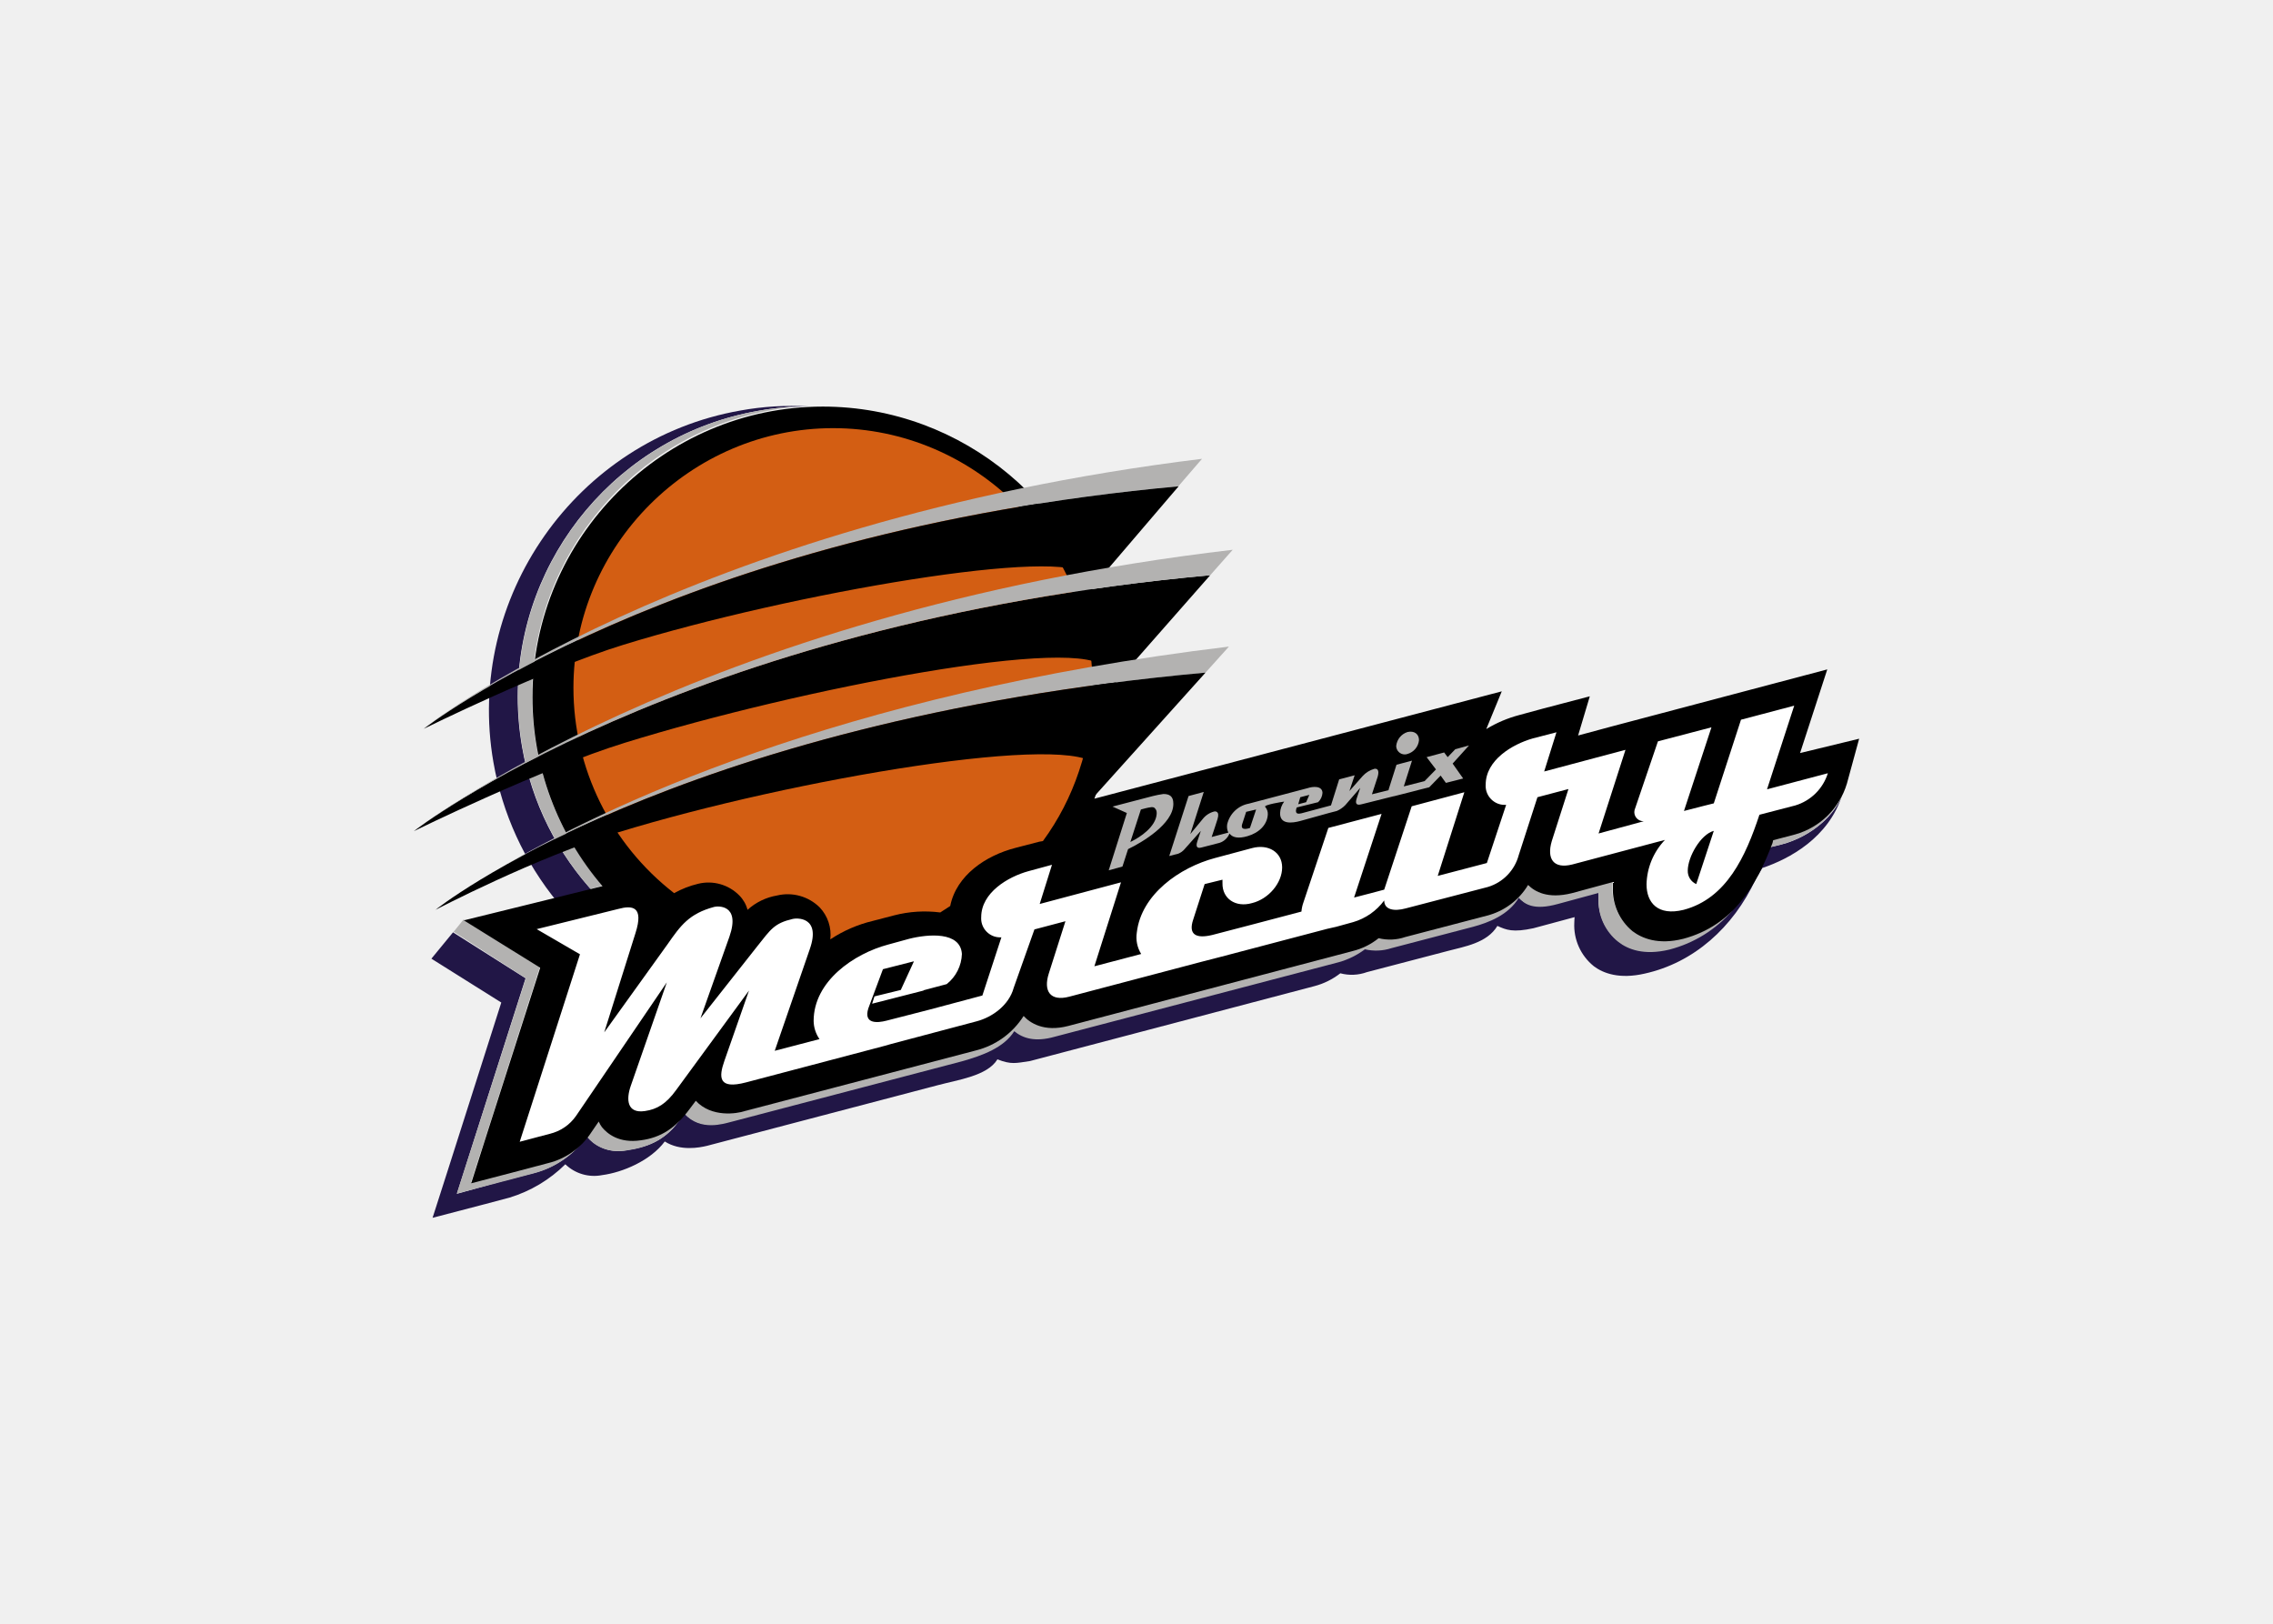
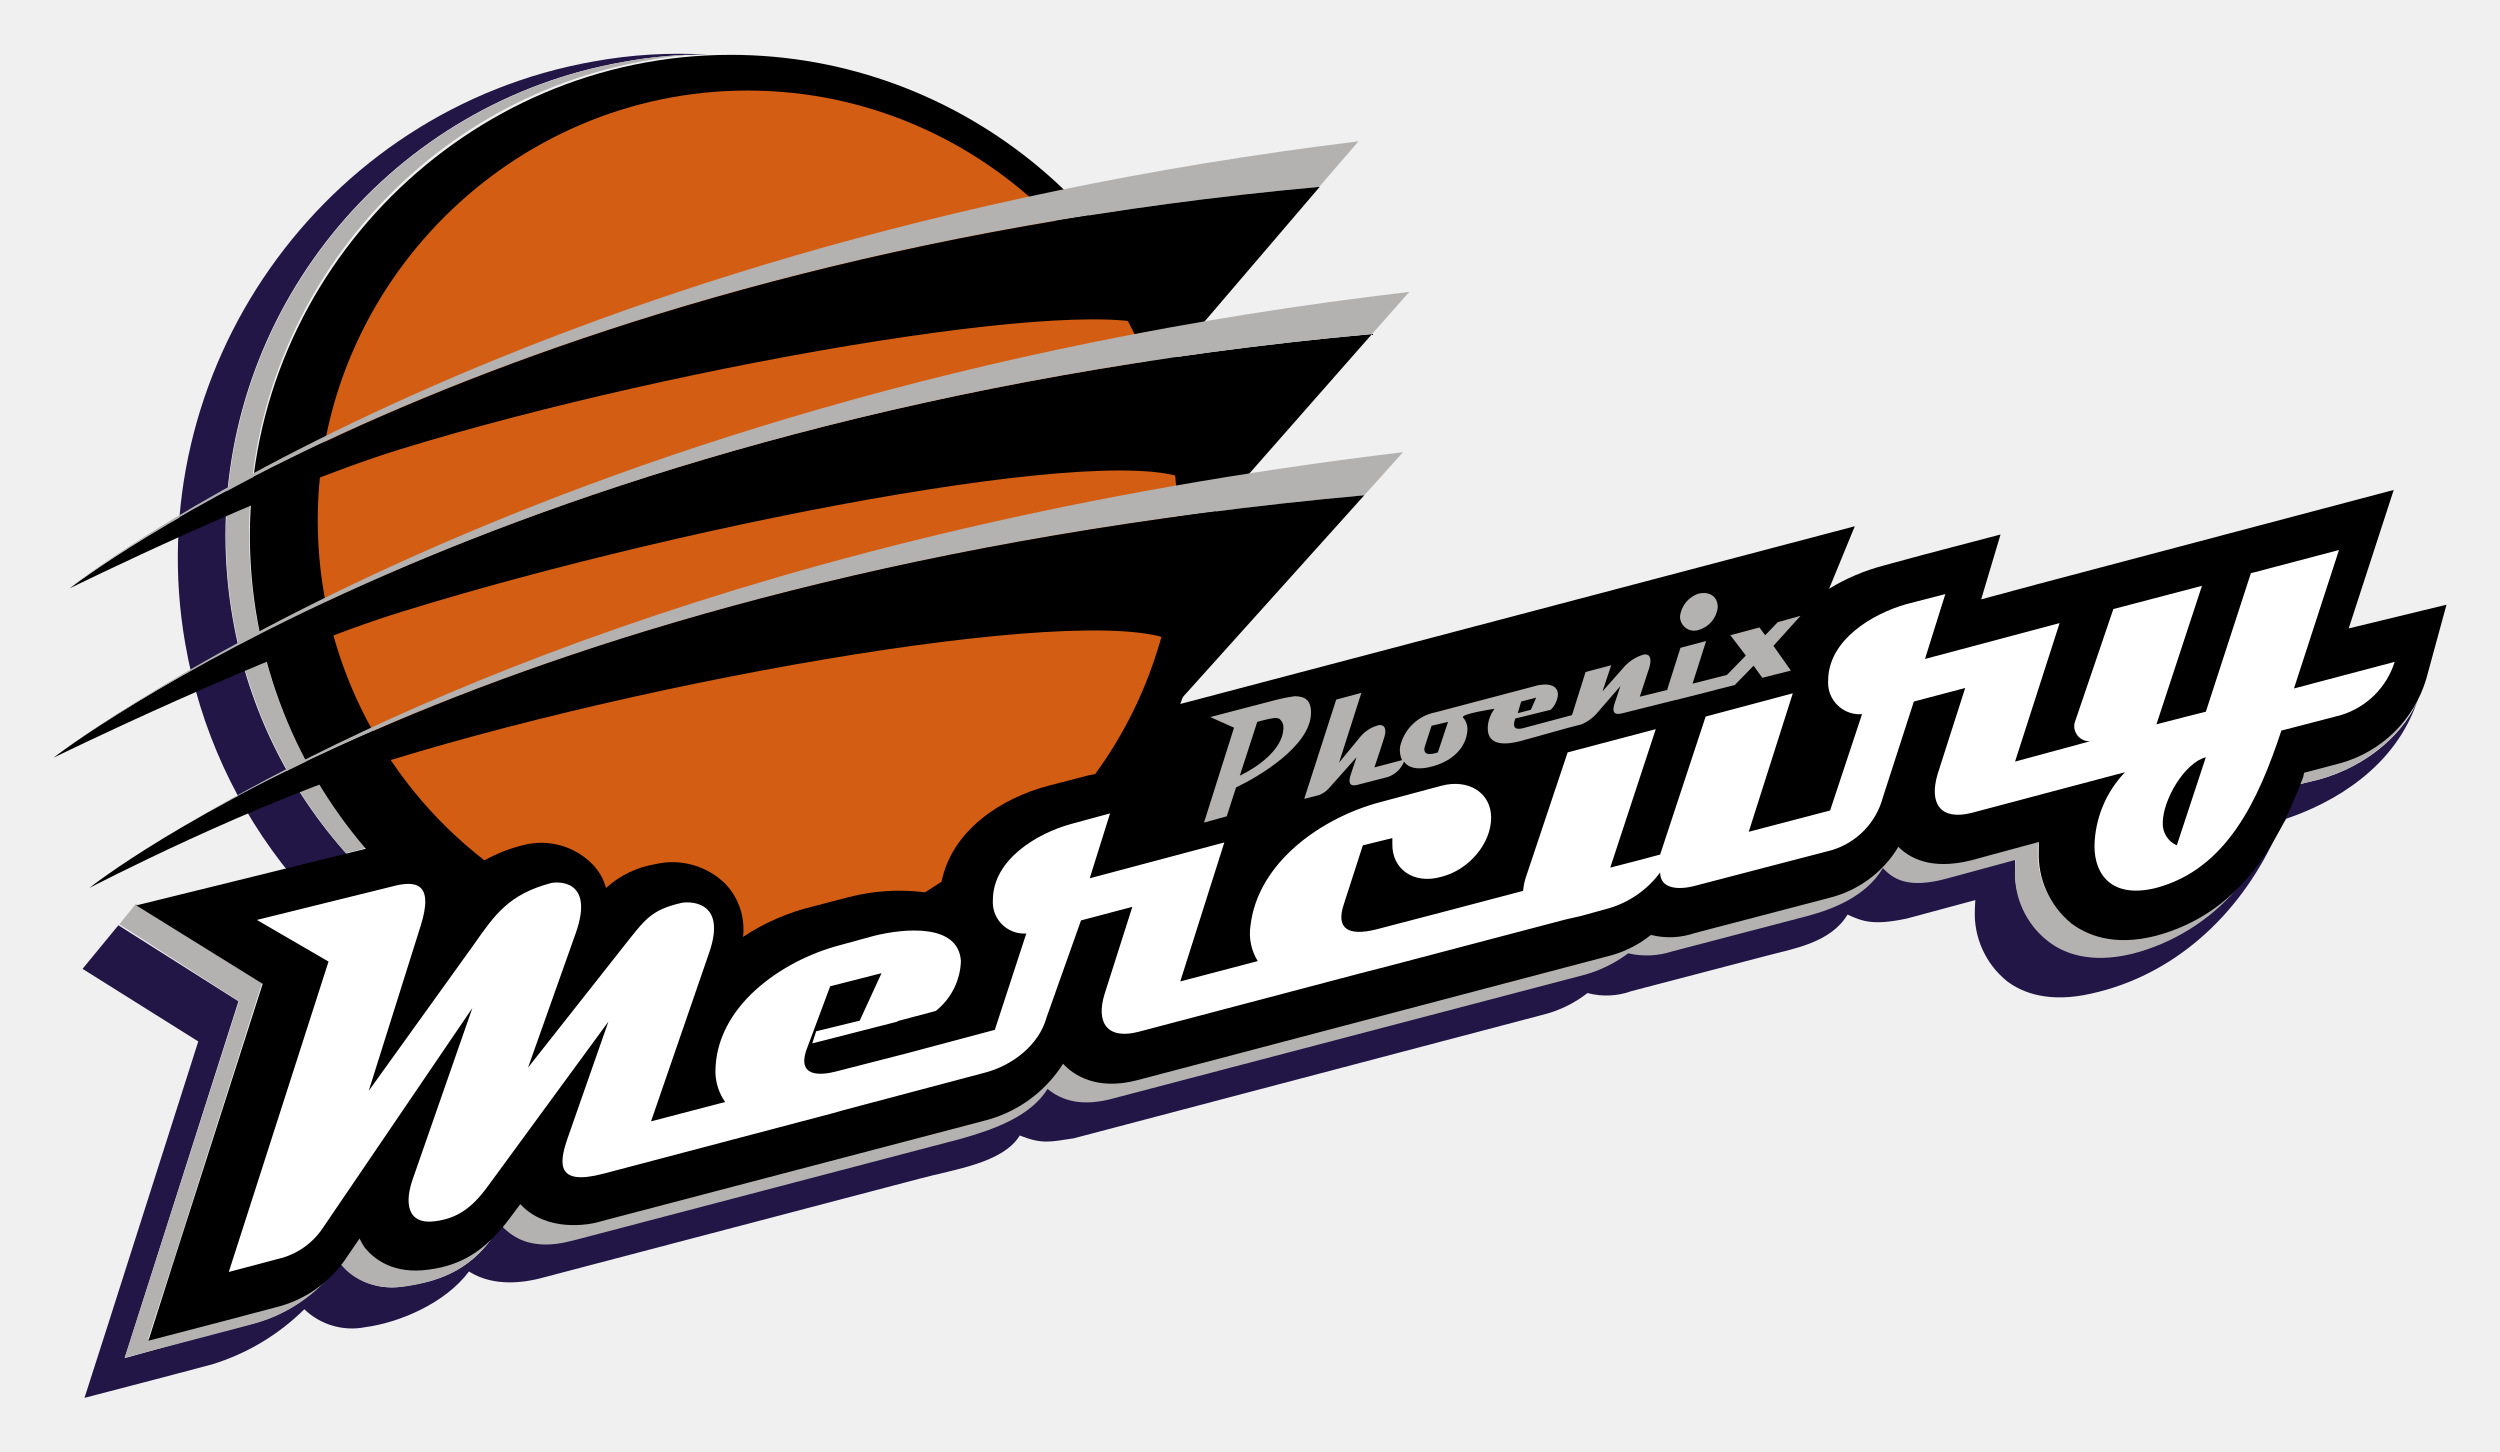
- <svg xmlns="http://www.w3.org/2000/svg" clip-rule="evenodd" fill-rule="evenodd" stroke-linejoin="round" stroke-miterlimit="2" viewBox="0 0 560 400">
+ <svg xmlns="http://www.w3.org/2000/svg" clip-rule="evenodd" fill-rule="evenodd" stroke-linejoin="round" stroke-miterlimit="2" viewBox="94 92 372 216">
  <g fill-rule="nonzero" transform="matrix(1.3853 0 0 1.3853 101.961 99.9032)">
    <path d="m32.403 87.022c-6.881-7.285-11.459-16.442-13.159-26.317-.516-2.944-.775-5.926-.775-8.914 0-24.983 18.137-46.556 42.748-50.847 2.968-.544 5.981-.805 8.998-.781-4.071-.247-8.158-.003-12.17.728-29.174 5.134-48.976 33.335-43.898 62.518 1.585 9.173 5.529 17.777 11.443 24.966 3.172-.573 5.513-1.041 5.513-1.041.427-.128.861-.232 1.3-.312zm210.75-8.946-1.976.468-2.705.416c-1.3 3.693-3.901 6.19-4.005 10.715-2.994 3.321-6.874 5.72-11.182 6.917-4.525 1.093-7.438-.052-9.102-1.352-2.319-1.886-3.613-4.763-3.485-7.75v-.988l-7.282 1.977c-4.421 1.196-5.929.052-6.969-1.093-1.821 3.069-5.461 4.421-8.114 5.097l-14.511 3.849c-1.529.499-3.166.571-4.733.208-1.413 1.002-2.975 1.774-4.629 2.289l-50.555 13.263c-3.485.988-5.617.26-7.178-1.041-1.768 3.017-5.565 4.421-9.31 5.358l-41.037 10.818c-1.404.416-5.409 1.716-8.27-1.352l-1.04 1.456c-2.496 3.433-5.669 4.577-9.258 5.097-2.556.54-5.214-.359-6.917-2.34-.208-.26-.988.936-.988.936-2.201 2.693-5.211 4.608-8.582 5.461l-5.305 1.352-8.374 2.341 2.652-8.322 9.57-30.011-12.899-8.165-3.848 4.681 12.43 7.801-9.57 30.011-2.652 8.27 8.374-2.185 5.305-1.404c3.742-1.142 7.152-3.177 9.934-5.929 1.735 1.675 4.187 2.396 6.553 1.924 3.589-.468 8.582-2.548 11.131-5.981 2.756 1.768 6.189 1.092 7.489.78l40.985-10.766c3.693-.989 8.842-1.665 10.663-4.577v-.052c2.496.988 3.328.676 5.825.312l50.555-13.315c1.683-.439 3.258-1.218 4.629-2.289 1.561.417 3.214.344 4.733-.208l14.511-3.797c2.705-.728 6.866-1.352 8.686-4.421 1.612.729 2.757 1.197 6.397.417l7.334-1.977s-.052.624-.052.988c-.153 2.991 1.146 5.88 3.485 7.75 1.664 1.248 4.525 2.341 9.05 1.3 8.686-1.924 15.707-8.165 19.712-16.747l.364-.624.832-1.405c4.785-1.612 11.807-5.357 14.199-13.003-1.144 3.381-5.253 7.386-10.87 8.842z" fill="#211646" />
    <g fill="#b3b2b1">
      <path d="m253.971 69.078v-.052c.052 0 0 0 0 .052zm-247.001 24.602 1.82-2.185z" />
      <path d="m216.627 93.316c-2.31-1.894-3.601-4.766-3.485-7.75-.008-.33.009-.661.052-.988l-7.333 1.976c-4.369 1.144-6.658-.312-7.75-1.456-1.628 2.715-4.265 4.68-7.333 5.461l-14.512 3.797c-1.519.551-3.171.624-4.733.208-1.388 1.042-2.957 1.818-4.629 2.288l-50.555 13.315c-4.421 1.145-6.917-.624-8.009-1.768-1.91 3.1-4.983 5.311-8.53 6.137l-40.985 10.871c-1.404.364-5.929 1.144-8.738-1.873l-1.092 1.457c-.26.364-.52.728-.78 1.04 2.808 3.016 6.761 1.716 8.217 1.352l41.037-10.766c3.693-1.041 7.49-2.445 9.31-5.357 1.509 1.248 3.693 1.976 7.178.988l50.555-13.263c1.67-.472 3.24-1.247 4.629-2.289 1.567.363 3.204.291 4.733-.208l14.511-3.796c2.705-.729 6.293-2.081 8.114-5.15 1.092 1.145 2.652 2.289 6.969 1.093l7.282-1.977c-.042.328-.059.658-.052.988-.157 3.003 1.165 5.901 3.537 7.75 1.664 1.3 4.525 2.445 9.05 1.352 4.342-1.117 8.243-3.531 11.182-6.917v-.052c-2.385 2.415-5.391 4.125-8.686 4.941-4.525 1.092-7.489-.156-9.154-1.404z" />
      <path d="m245.598 76.1-3.953.988-.052.52-.364.936 1.872-.468c5.617-1.456 9.778-5.461 10.87-8.998-1.631 3.449-4.693 6.016-8.373 7.022z" />
      <path d="m40.257 130.452c-3.849.624-5.93-1.145-6.866-2.341-.254-.297-.464-.63-.624-.988l-1.352 1.976c-.176.361-.404.694-.676.989.057-.007.114.012.156.052.884 1.092 3.016 2.86 6.865 2.34 3.589-.52 6.71-1.664 9.258-5.097l.728-.988c-1.876 2.27-4.563 3.725-7.489 4.057z" />
      <path d="m18.516 135.965-8.374 2.184 2.705-8.321 9.57-30.011-13.575-8.426-1.768 2.185 12.846 8.269-9.622 30.011-2.652 8.27 8.373-2.185 5.306-1.404c3.348-.878 6.345-2.767 8.582-5.409.003-.04.022-.077.052-.104-1.665 1.742-3.796 2.97-6.138 3.537z" />
      <path d="m21.793 60.548c-.52-2.953-.782-5.946-.782-8.945 0-24.978 18.145-46.544 42.755-50.816 1.514-.284 3.042-.492 4.577-.624-2.374.08-4.739.341-7.074.781-24.611 4.296-42.747 25.872-42.747 50.855 0 12.564 4.587 24.705 12.893 34.131.721-.149 1.433-.34 2.132-.572-6.109-7.041-10.175-15.622-11.754-24.81z" />
    </g>
    <path d="m246.534 61.797 4.837-14.875-38.333 10.142-5.981 1.612 2.081-6.969-8.322 2.184-4.213 1.144c-2.07.543-4.05 1.384-5.877 2.497l2.756-6.71-72.452 19.089c3.306-8.649 4.187-18.038 2.549-27.15-4.376-24.535-25.919-42.575-50.841-42.575-28.331 0-51.644 23.313-51.644 51.643 0 12.336 4.42 24.272 12.453 33.633-1.404.364-24.653 6.085-24.653 6.085l13.575 8.426-9.622 30.011-2.653 8.321 8.374-2.184 5.305-1.404c3.143-.765 5.879-2.701 7.646-5.409l1.352-1.977c.156.348.348.68.572.988.936 1.145 3.017 2.913 6.918 2.341 3.589-.468 6.189-2.185 8.686-5.565l1.092-1.457c2.809 3.017 7.333 2.289 8.738 1.821l41.037-10.767c3.527-.868 6.585-3.069 8.53-6.137 1.092 1.196 3.588 2.913 7.957 1.768l50.555-13.315c1.692-.416 3.272-1.197 4.629-2.288 1.565.39 3.209.317 4.733-.208l14.511-3.797c3.069-.781 5.706-2.745 7.334-5.461 1.144 1.144 3.433 2.548 7.802 1.456l7.281-1.976v.988c-.116 2.984 1.175 5.856 3.485 7.75 1.664 1.248 4.525 2.496 9.05 1.352 8.79-2.341 13.003-9.414 15.864-17.06l.104-.468 3.952-1.04c4.382-1.24 7.839-4.638 9.154-8.998l2.185-8.01z" />
    <path d="m187.657 60.444-2.445.677-1.352 1.404-.624-.832-3.121.832 1.665 2.184-2.029 2.081-3.693.936 1.457-4.577-2.757.728-1.352 4.265c-.038.081-.056.171-.052.26l-2.965.728 1.04-3.172c.312-1.145-.104-1.457-.624-1.353-.801.231-1.522.681-2.08 1.301l-2.341 2.652.936-2.808-2.756.728-1.456 4.629-5.254 1.404c-.468.104-1.144.208-.936-.728l.104-.312 3.797-.936c.461-.436.74-1.031.78-1.665-.052-1.3-1.716-1.144-2.652-.832l-10.455 2.757c-1.903.347-3.423 1.805-3.849 3.693-.075.495-.002 1.001.209 1.456l-2.965.78c.26-.728 1.04-3.173 1.04-3.173.468-1.508-.468-1.404-.624-1.352-.806.215-1.52.691-2.028 1.352l-2.185 2.653 2.393-7.49-2.705.728-3.433 10.663 1.613-.416c.422-.167.797-.435 1.092-.781l2.912-3.276-.624 1.872c-.312.936-.052 1.3.728 1.092l3.225-.832c.81-.259 1.461-.871 1.769-1.664.468.676 1.508.988 3.224.468 1.977-.572 3.485-1.976 3.589-3.849.031-.495-.138-.982-.468-1.352s3.277-.936 3.381-.936c-.446.584-.701 1.293-.728 2.028-.052 2.081 2.132 1.82 3.64 1.404l5.045-1.404 1.405-.364c.566-.244 1.078-.598 1.508-1.04l2.653-3.069-.624 1.872c-.313.937-.052 1.301.884 1.041l5.617-1.405c.052 0 .208-.052.26-.052l3.901-.988c.104-.052.26-.052.364-.104l1.872-.468 2.029-2.08.936 1.3 3.069-.78-1.873-2.653zm-30.011 9.206 1.613-.416-.572 1.301-1.405.364zm-8.946 5.462s-1.768.676-1.404-.624l.728-2.237 1.769-.416zm38.957-14.668-2.445.677-1.352 1.404-.624-.832-3.121.832 1.665 2.184-2.029 2.081-3.693.936 1.457-4.577-2.757.728-1.352 4.265c-.038.081-.056.171-.052.26l-2.965.728 1.04-3.172c.312-1.145-.104-1.457-.624-1.353-.801.231-1.522.681-2.08 1.301l-2.341 2.652.936-2.808-2.756.728-1.457 4.629-5.253 1.404c-.468.104-1.144.208-.936-.728l.104-.312 3.797-.936c.461-.436.74-1.031.78-1.665-.052-1.3-1.716-1.144-2.652-.832l-10.455 2.757c-1.903.347-3.423 1.805-3.849 3.693-.075.495-.002 1.001.208 1.456l-2.964.78c.26-.728 1.04-3.173 1.04-3.173.468-1.508-.468-1.404-.624-1.352-.806.215-1.52.691-2.029 1.352l-2.184 2.653 2.393-7.49-2.705.728-3.433 10.663 1.613-.416c.422-.167.797-.435 1.092-.781l2.912-3.276-.624 1.872c-.312.936-.052 1.3.728 1.092l3.225-.832c.81-.259 1.461-.871 1.769-1.664.468.676 1.508.988 3.224.468 1.977-.572 3.485-1.976 3.589-3.849.031-.495-.138-.982-.468-1.352s3.277-.936 3.381-.936c-.446.584-.701 1.293-.729 2.028-.052 2.081 2.133 1.82 3.641 1.404l5.045-1.404 1.405-.364c.566-.244 1.078-.598 1.508-1.04l2.653-3.069-.625 1.872c-.312.937-.052 1.301.885 1.041l5.617-1.405c.052 0 .208-.052.26-.052l3.901-.988c.104-.052.26-.052.364-.104l1.872-.468 2.029-2.08.936 1.3 3.069-.78-1.873-2.653zm-30.011 9.206 1.613-.416-.572 1.301-1.405.364zm-8.946 5.462s-1.768.676-1.404-.624l.728-2.237 1.769-.416zm-19.4-3.277.78-.208c.359-.094.724-.164 1.092-.208.26 0 .469 0 .625.208.207.206.32.488.312.78v.208c-.156 2.341-3.017 4.161-4.369 4.837l-.312.156zm2.133-2.393-7.178 1.873 2.549 1.144-3.225 10.194 2.444-.676.989-3.069.052-.052c2.392-1.144 7.957-4.421 8.009-7.957v-.104c0-1.353-.728-1.717-1.768-1.717-.631.086-1.256.208-1.872.364zm45.302-7.489c1.11-.323 1.915-1.294 2.028-2.445 0-1.092-.832-1.716-2.028-1.456-1.117.345-1.919 1.333-2.029 2.496.012.824.692 1.494 1.515 1.494.175 0 .349-.03.514-.089zm0 0c1.11-.323 1.915-1.294 2.028-2.445 0-1.092-.832-1.716-2.028-1.456-1.117.345-1.919 1.333-2.029 2.496.012.824.692 1.494 1.515 1.494.175 0 .349-.03.514-.089z" fill="#b3b2b1" />
    <path d="m72.14 112.664-7.958 2.08 6.241-18.1c2.029-5.825-2.392-5.513-3.016-5.357-3.329.78-3.901 1.821-6.346 4.889l-10.09 12.795 5.149-14.511c2.029-5.825-2.132-5.461-2.704-5.305-4.473 1.196-5.982 3.328-8.27 6.605l-11.287 15.708 5.566-17.684c1.508-4.733-.573-4.941-3.069-4.265l-14.511 3.589 7.697 4.473-10.714 33.339 5.305-1.404c1.925-.446 3.614-1.597 4.733-3.225l16.124-23.717-6.398 18.36c-.884 2.496-.676 4.993 2.497 4.525 2.184-.312 3.797-1.301 5.565-3.745l12.951-17.684-4.369 12.483c-1.04 2.964-1.092 5.149 3.849 3.849l24.653-6.502 1.092-.312 15.292-4.057c2.756-.728 5.721-2.86 6.553-5.929l3.693-10.402 5.513-1.457-2.964 9.31c-.989 3.121.26 4.993 3.64 4.109l23.666-6.241 3.432-.884 18.776-4.941 1.613-.365 3.016-.832c2.209-.645 4.147-1.997 5.514-3.849 0 1.665 1.768 1.977 3.848 1.405l14.564-3.797c2.697-.798 4.79-2.951 5.513-5.669l3.328-10.299 5.514-1.456-2.965 9.258c-.936 3.173.312 4.993 3.641 4.161l14.511-3.849 1.976-.52c-2.043 2.131-3.213 4.954-3.276 7.906 0 3.225 1.976 5.669 6.605 4.525 7.646-2.029 11.027-9.518 13.471-16.904l6.397-1.664c2.751-.832 4.917-2.978 5.774-5.721l-10.819 2.86 4.837-14.875-9.466 2.496-4.837 14.876-2.08.52-3.225.832 4.889-14.875-9.518 2.496-4.161 12.223c-.027.119-.041.24-.041.362 0 .887.73 1.617 1.617 1.617.03 0 .059-.001.089-.003l-8.062 2.185 4.785-14.875-14.459 3.849 2.184-6.97-4.213 1.092c-3.64 1.04-8.373 3.849-8.373 8.218-.006.076-.008.152-.008.228 0 1.85 1.522 3.372 3.372 3.372.092 0 .184-.004.276-.011l-3.432 10.35-8.738 2.288 4.733-14.875-9.362 2.497-4.889 14.823-2.341.624-3.017.78 4.889-14.875-9.466 2.497-4.421 13.211c-.195.536-.317 1.095-.364 1.664l-8.686 2.288-7.177 1.873c-2.809.676-4.317 0-3.381-2.757l2.029-6.293 3.172-.78v.624c-.052 2.756 2.341 4.369 5.253 3.537 2.965-.729 5.358-3.589 5.358-6.346 0-2.704-2.445-4.213-5.358-3.433l-6.605 1.769c-6.241 1.664-13.107 6.449-13.887 13.263-.199 1.317.077 2.664.78 3.797l-8.322 2.184 4.733-14.927-14.459 3.849 2.185-6.97-4.213 1.144c-3.589.989-8.374 3.797-8.374 8.166-.006.08-.009.16-.009.24 0 1.842 1.516 3.357 3.358 3.357.08 0 .16-.002.24-.008l-3.381 10.35-9.362 2.497-7.698 1.976c-1.612.416-4.109.624-3.224-2.184l2.6-6.97 5.513-1.404-2.34 5.097-4.681 1.144-.416 1.3 9.154-2.34v-.052l4.109-1.092c1.645-1.3 2.636-3.262 2.704-5.357-.26-4.057-6.033-3.537-9.362-2.705l-3.797 1.04c-6.033 1.613-13.21 6.502-13.21 13.575.017 1.155.379 2.278 1.04 3.225zm155.93-27.566c-.942-.415-1.54-1.364-1.509-2.393 0-2.444 2.289-6.449 4.629-7.073z" fill="#fff" />
    <path d="m46.29 86.71c1.338-.749 2.773-1.309 4.265-1.664 2.637-.653 5.432.14 7.334 2.08.7.708 1.202 1.587 1.456 2.549 1.47-1.336 3.294-2.22 5.253-2.549 2.727-.655 5.607.153 7.594 2.133 1.43 1.519 2.116 3.597 1.872 5.669 2.303-1.525 4.856-2.634 7.542-3.277l3.797-.988c2.681-.695 5.47-.871 8.217-.52l1.769-1.144c1.092-5.461 6.345-8.998 11.65-10.351l4.213-1.092.624-.104c2.762-3.769 4.92-7.946 6.398-12.378 1.63-4.791 2.462-9.817 2.462-14.877 0-25.332-20.845-46.177-46.177-46.177s-46.177 20.845-46.177 46.177c0 14.276 6.62 27.774 17.908 36.513z" fill="#d35e13" />
    <path d="m135.958 14.362 4.213-4.889c-92.061 11.287-138.507 48.007-138.507 48.007l.364-.26c3.797-2.809 48.267-35.056 133.93-42.858z" fill="#b3b2b1" />
    <path d="m123.059 46.818c1.3 2.08 1.196 2.86 1.196 2.86l.312-.104 17.06-19.4c-94.661 8.634-141.627 45.51-141.627 45.51s22.833-11.183 37.5-15.708c31.051-9.622 81.866-19.452 85.559-13.158zm-3.485-16.54c1.144 1.82.988 2.028.988 2.028h.104l15.344-17.944c-89.668 8.166-134.242 43.118-134.242 43.118s21.585-10.662 35.472-14.927c30.063-9.258 79.109-17.632 82.334-12.275z" />
    <path d="m144.956 42.865c-69.696 8.373-111.773 28.814-129.977 39.58 18.048-10.35 58.617-28.814 125.816-34.951z" fill="#b3b2b1" />
    <path d="m121.55 64.189-.78 5.513.104-.052 19.921-22.156c-95.129 8.634-136.946 42.181-136.946 42.181s17.944-9.362 32.507-13.783c31.207-9.57 81.502-17.996 85.194-11.703z" />
    <path d="m145.632 25.649c-96.065 11.234-145.58 50.035-145.58 50.035s47.018-36.876 141.575-45.51z" fill="#b3b2b1" />
  </g>
</svg>
